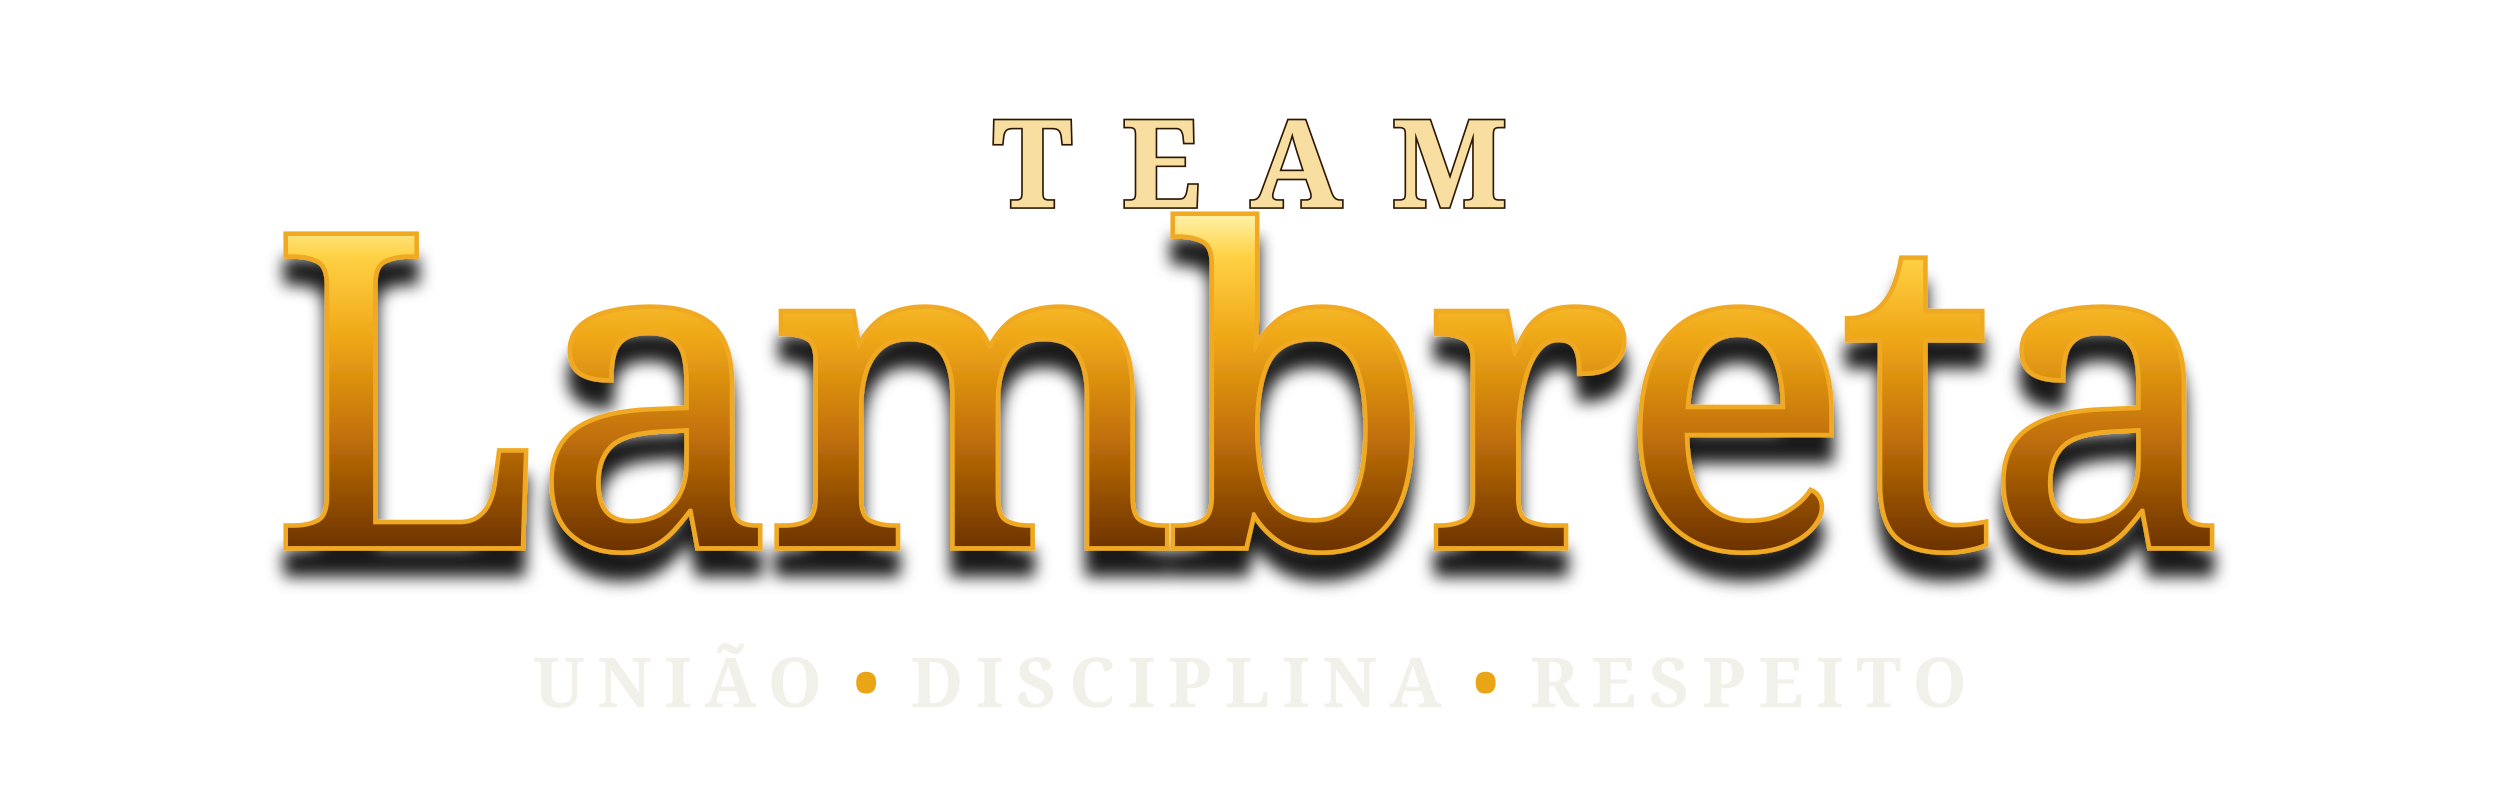
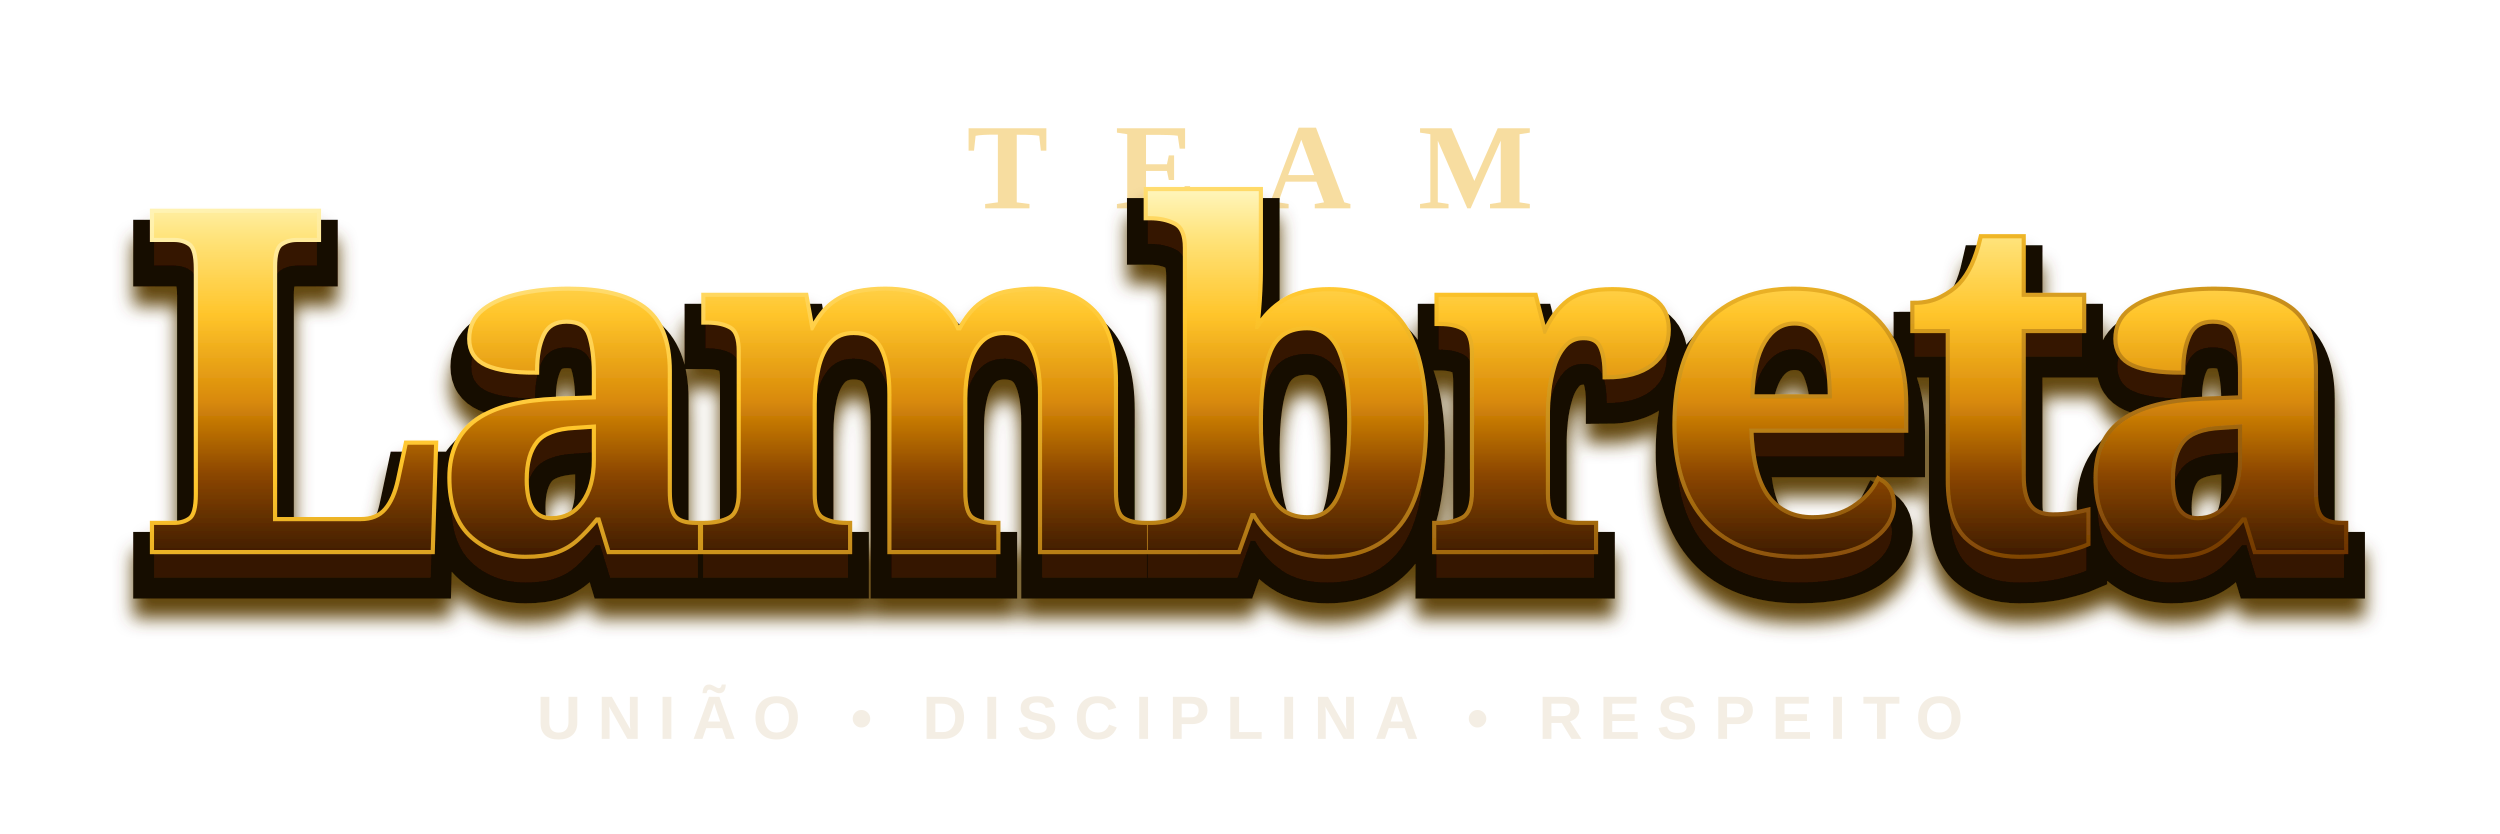
- <svg xmlns="http://www.w3.org/2000/svg" viewBox="0 0 760 240" role="img" aria-labelledby="title desc">
+ <svg xmlns="http://www.w3.org/2000/svg" viewBox="0 0 900 300" role="img" aria-labelledby="tlLogoTitle tlLogoDesc">
  <defs>
-     <linearGradient id="gold" x1="0" y1="0" x2="0" y2="1">
-       <stop offset="0" stop-color="#fff1a7" />
-       <stop offset=".12" stop-color="#ffd144" />
-       <stop offset=".36" stop-color="#efa817" />
-       <stop offset=".65" stop-color="#c37208" />
-       <stop offset="1" stop-color="#6c3200" />
+     <linearGradient id="goldMain" x1="0" y1="0" x2="0" y2="1">
+       <stop offset="0" stop-color="#fff5ba" />
+       <stop offset=".13" stop-color="#ffe37a" />
+       <stop offset=".34" stop-color="#ffc52b" />
+       <stop offset=".58" stop-color="#d88908" />
+       <stop offset=".78" stop-color="#8b4600" />
+       <stop offset="1" stop-color="#3f1c00" />
    </linearGradient>
-     <linearGradient id="edge">
-       <stop stop-color="#ffd25f" />
-       <stop offset=".55" stop-color="#f0a912" />
-       <stop offset="1" stop-color="#8b4804" />
+     <linearGradient id="goldStroke" x1="0" y1="0" x2="1" y2="1">
+       <stop offset="0" stop-color="#fff6bd" />
+       <stop offset=".42" stop-color="#ffc62c" />
+       <stop offset="1" stop-color="#6d3300" />
    </linearGradient>
-     <filter id="depth" x="-20%" y="-30%" width="140%" height="180%">
-       <feGaussianBlur in="SourceAlpha" stdDeviation="2.5" result="b" />
-       <feOffset in="b" dy="8" result="o" />
-       <feColorMatrix in="o" values="0 0 0 0 0 0 0 0 0 0 0 0 0 0 0 0 0 0 .9 0" result="s" />
+     <filter id="depth" x="-25%" y="-35%" width="150%" height="200%">
+       <feGaussianBlur in="SourceAlpha" stdDeviation="3.2" result="blur" />
+       <feOffset in="blur" dx="0" dy="7" result="shadow" />
+       <feColorMatrix in="shadow" type="matrix" values="0 0 0 0 0.10 0 0 0 0 0.045 0 0 0 0 0 0 0 0 .95 0" result="darkShadow" />
      <feMerge>
-         <feMergeNode in="s" />
+         <feMergeNode in="darkShadow" />
        <feMergeNode in="SourceGraphic" />
      </feMerge>
    </filter>
  </defs>
-   <g fill="none" stroke="url(#edge)" stroke-width="3" stroke-linecap="round">
-     <path d="M48 49H270" />
-     <path d="M490 49H712" />
+   <g fill="none" stroke="url(#goldStroke)" stroke-linecap="round">
+     <path d="M78 55H315" stroke-width="4" />
+     <path d="M585 55H822" stroke-width="4" />
+     <path d="M84 245H262" stroke-width="3" />
+     <path d="M638 245H816" stroke-width="3" />
  </g>
-   <text x="380" y="63" text-anchor="middle" fill="#f8dfa1" stroke="#2e1700" stroke-width="1" paint-order="stroke fill" font-family="Cinzel,Georgia,serif" font-size="37" font-weight="700" letter-spacing="15">TEAM</text>
+   <text x="450" y="75" text-anchor="middle" fill="#f7dda0" font-family="Georgia,'Times New Roman',serif" font-size="44" font-weight="700" letter-spacing="24">TEAM</text>
  <g filter="url(#depth)">
-     <text x="380" y="166" text-anchor="middle" fill="url(#gold)" stroke="#f0a923" stroke-width="2.8" paint-order="stroke fill" font-family="Pirata One,Georgia,serif" font-size="132" letter-spacing="-3">Lambreta</text>
+     <text x="450" y="208" text-anchor="middle" fill="#341500" stroke="#160900" stroke-width="15" paint-order="stroke fill" font-family="'Old English Text MT','UnifrakturCook','UnifrakturMaguntia','Lucida Blackletter',Georgia,serif" font-size="170" font-weight="900" letter-spacing="-7">Lambreta</text>
+     <text x="450" y="198" text-anchor="middle" fill="url(#goldMain)" stroke="url(#goldStroke)" stroke-width="3" paint-order="stroke fill" font-family="'Old English Text MT','UnifrakturCook','UnifrakturMaguntia','Lucida Blackletter',Georgia,serif" font-size="170" font-weight="900" letter-spacing="-7">Lambreta</text>
  </g>
-   <text x="380" y="215" text-anchor="middle" fill="#f1f0e9" font-family="Cinzel,Georgia,serif" font-size="21" font-weight="700" letter-spacing="3.8">UNIÃO <tspan fill="#eaa516">•</tspan> DISCIPLINA <tspan fill="#eaa516">•</tspan> RESPEITO</text>
+   <g fill="#f4eee4" font-family="Arial,Helvetica,sans-serif" font-size="22" font-weight="800" letter-spacing="6">
+     <text x="450" y="266" text-anchor="middle">UNIÃO  •  DISCIPLINA  •  RESPEITO</text>
+   </g>
</svg>
